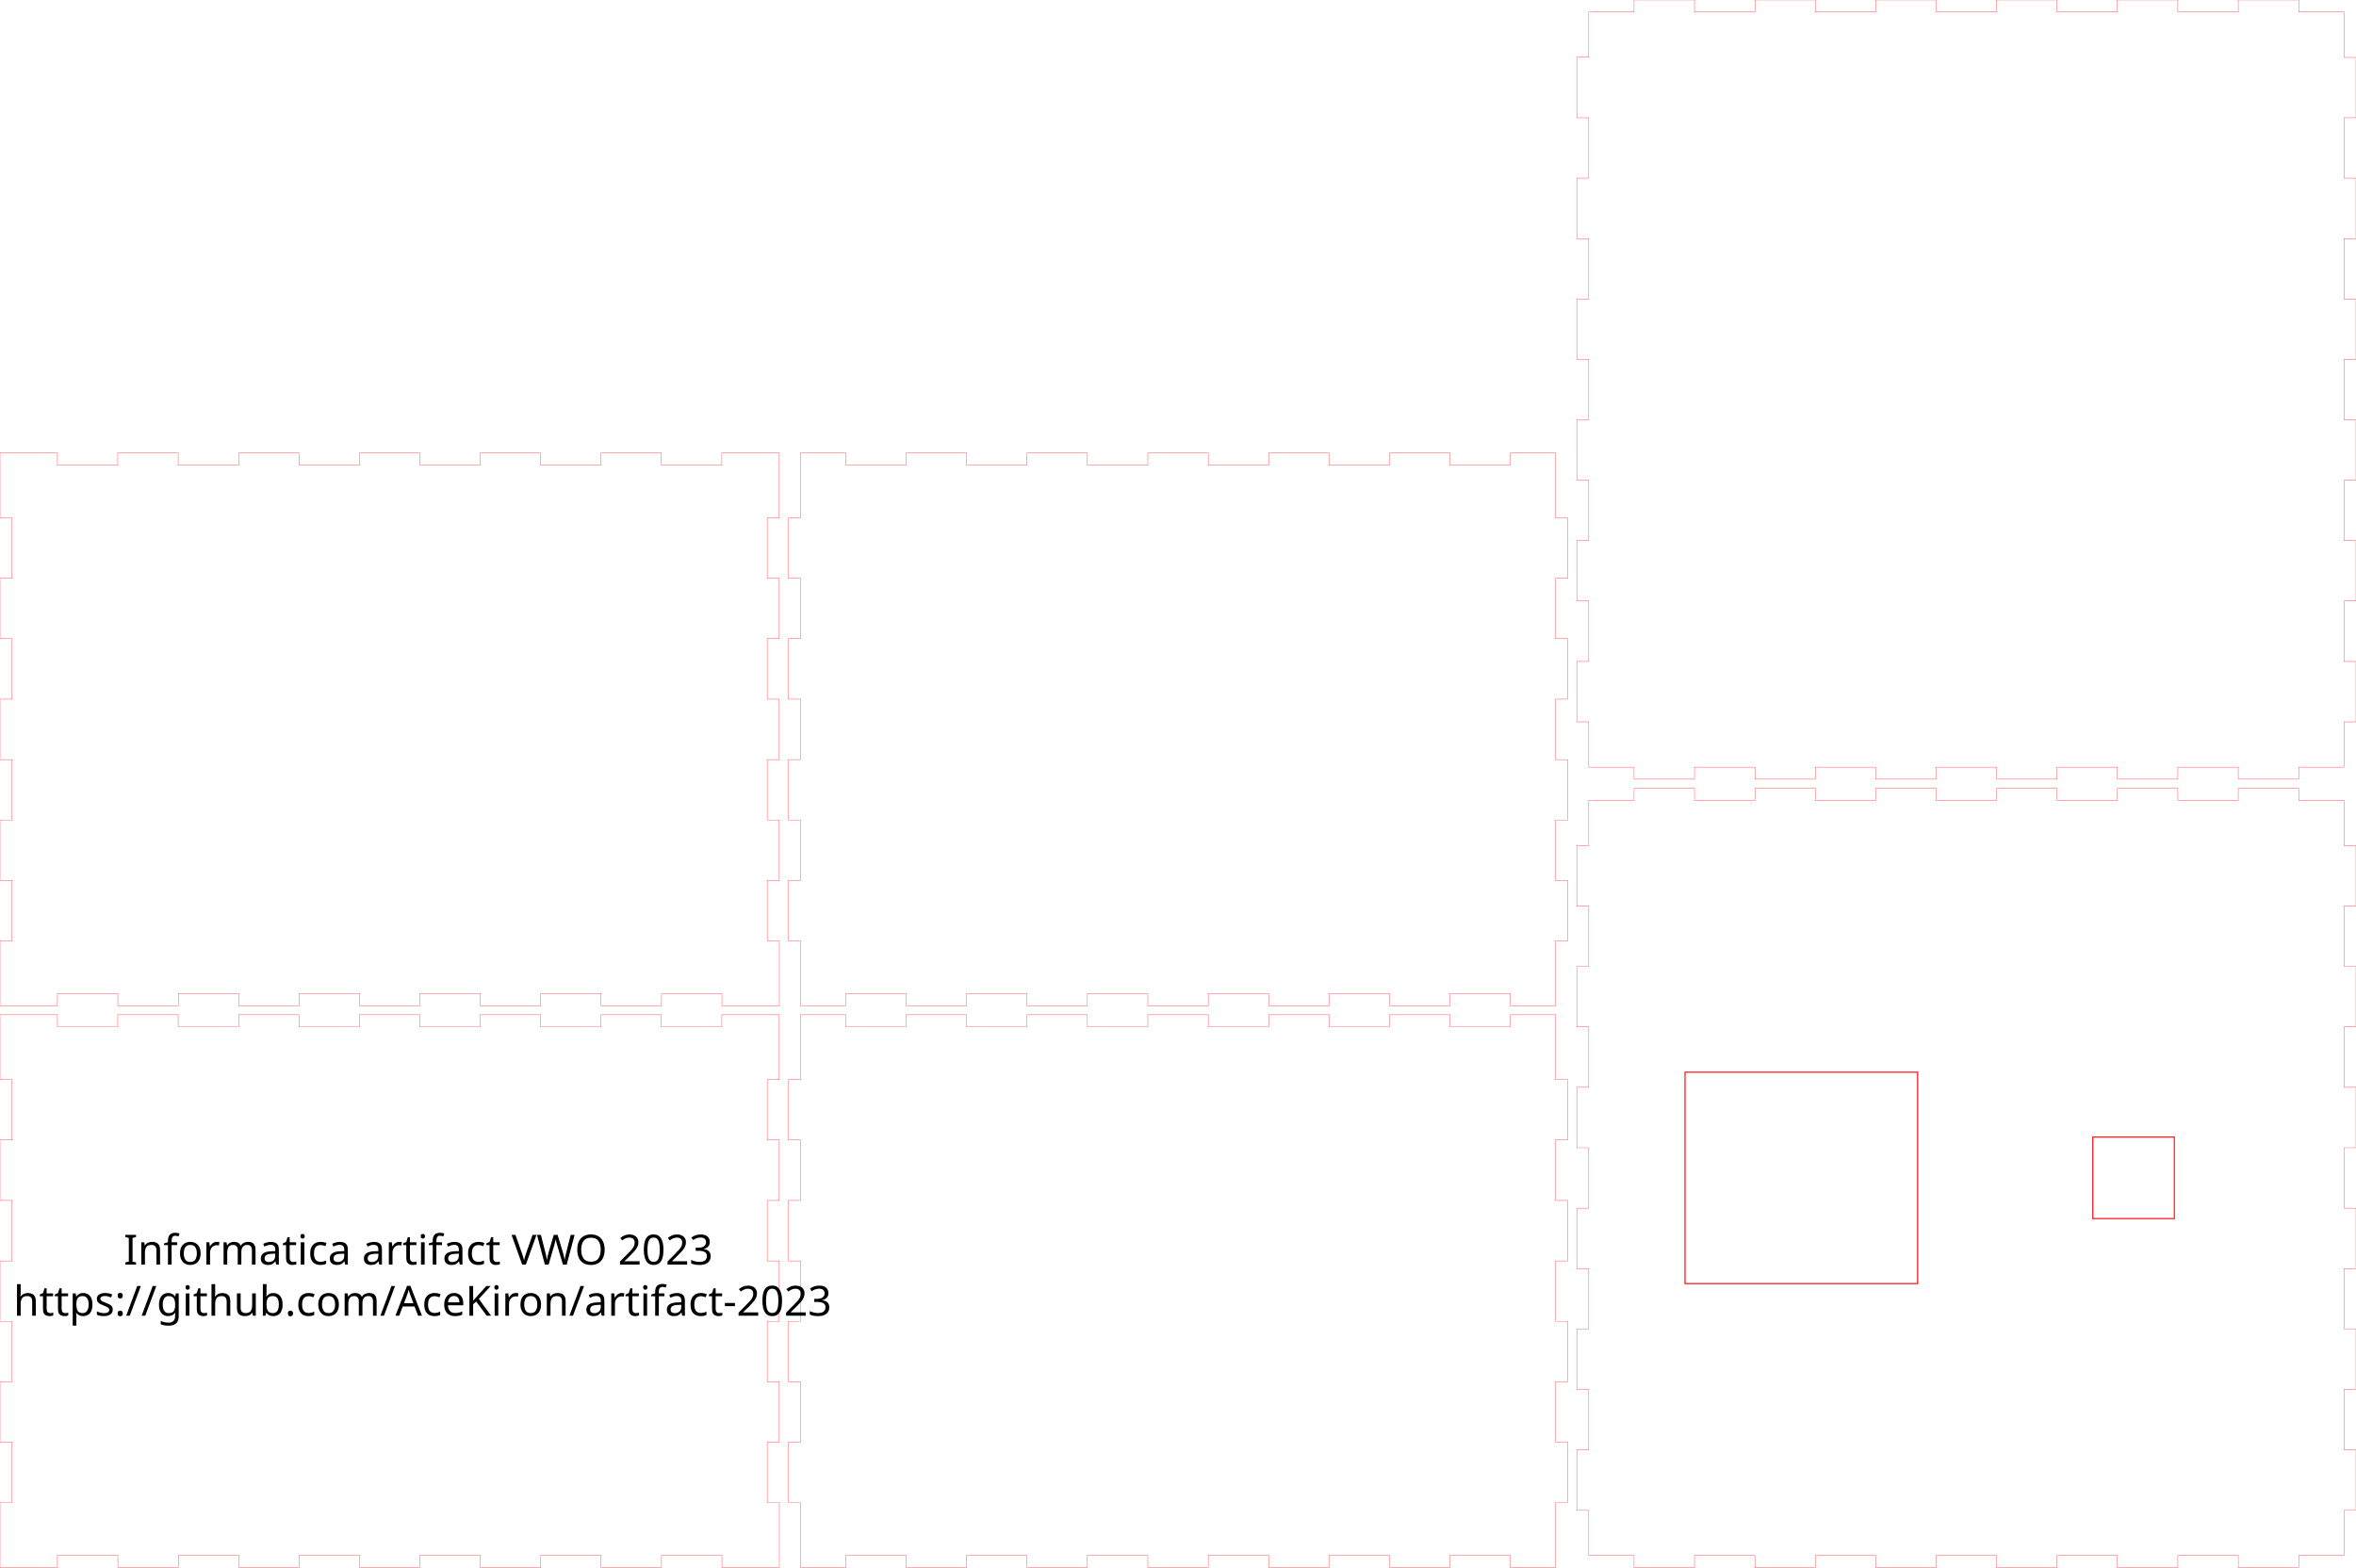
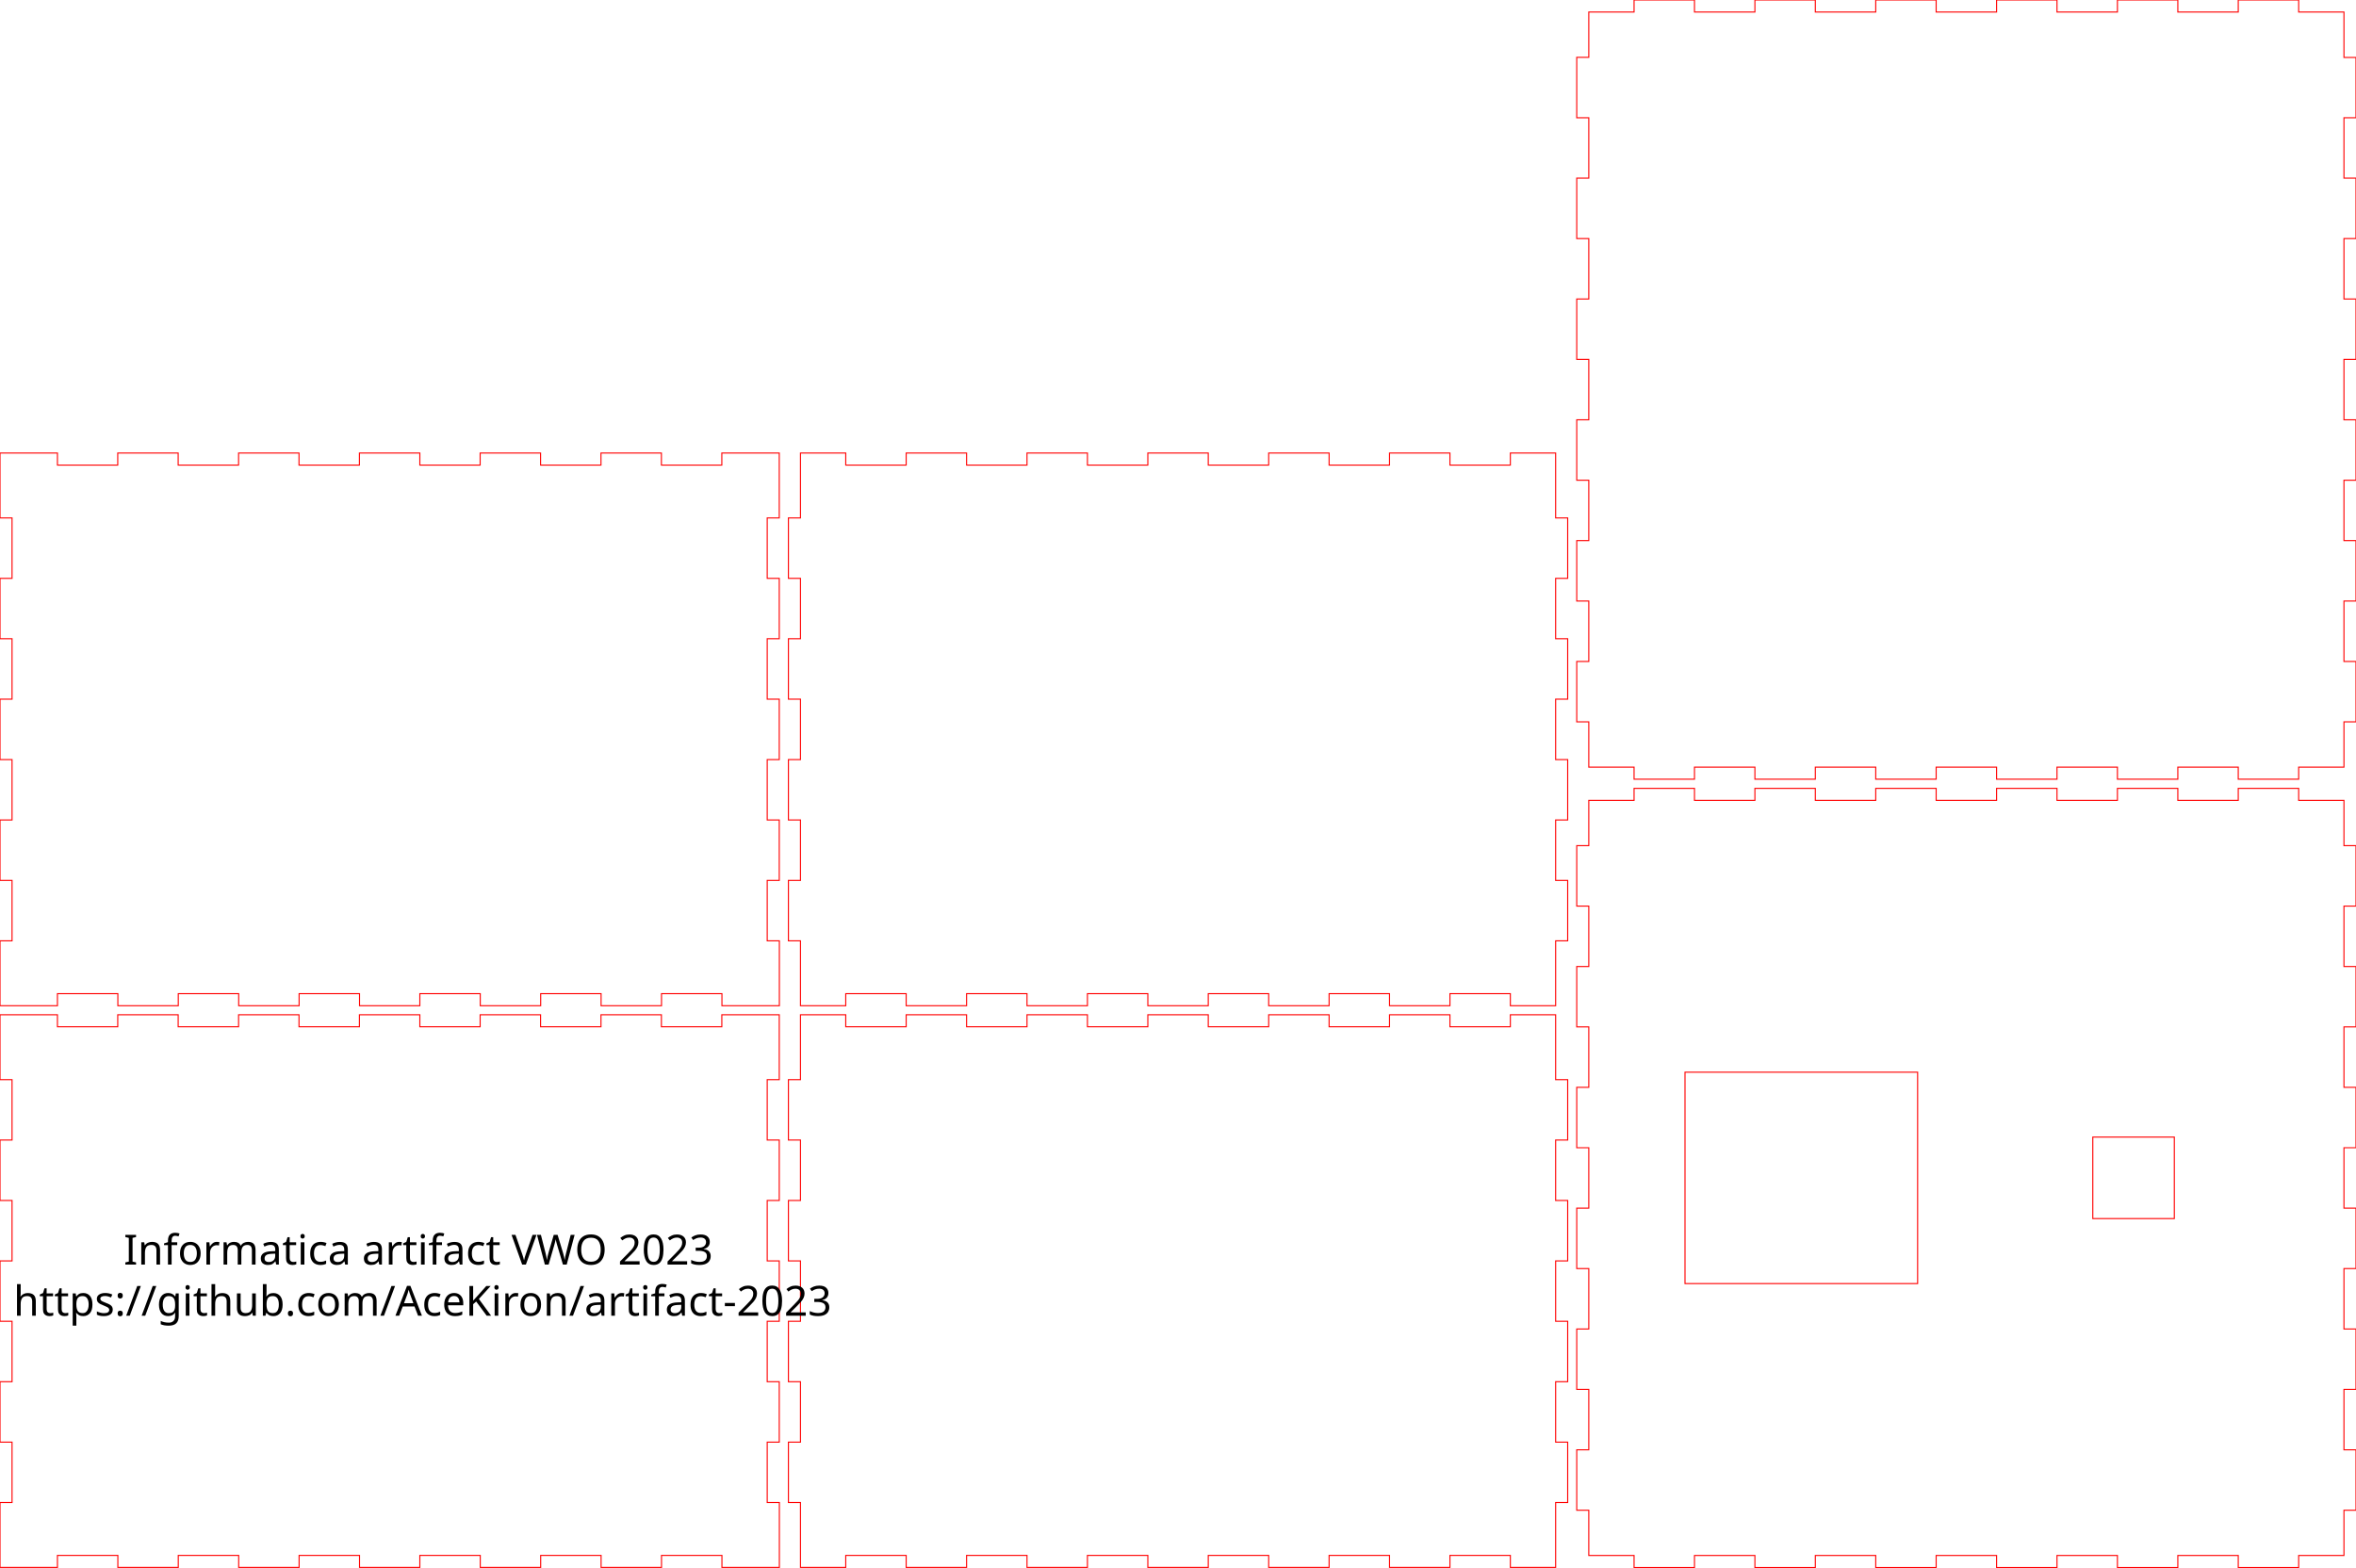
<svg xmlns="http://www.w3.org/2000/svg" version="1.1" id="Layer_1" x="0px" y="0px" viewBox="0 0 2211 1471.2" style="enable-background:new 0 0 2211 1471.2;" xml:space="preserve">
  <style type="text/css">
- 	.st0{fill:none;stroke:#FF0000;stroke-width:0.283;stroke-linecap:round;stroke-miterlimit:11.339;}
+ 	.st0{fill:none;stroke:#FF0000;stroke-linecap:round;stroke-miterlimit:11.339;}
	.st1{font-family:'ArialMT';}
	.st2{font-size:39px;}
	.st3{fill:none;stroke:#FF0000;stroke-miterlimit:10;}
</style>
  <g id="svgGroup">
    <path id="front_outsideCutPath" vector-effect="non-scaling-stroke" class="st0" d="M0,952.4v60.9h11.3v56.7H0v56.7h11.3v56.7H0   v56.7h11.3v56.7H0v56.7h11.3v56.7H0v60.9h53.9v-11.3h56.7v11.3h56.7v-11.3H224v11.3h56.7v-11.3h56.7v11.3H394v-11.3h56.7v11.3h56.7   v-11.3h56.7v11.3h56.7v-11.3h56.7v11.3h53.9v-60.9H720v-56.7h11.3v-56.7H720v-56.7h11.3v-56.7H720v-56.7h11.3V1070H720v-56.7h11.3   v-60.9h-53.9v11.3h-56.7v-11.3H564v11.3h-56.7v-11.3h-56.7v11.3H394v-11.3h-56.7v11.3h-56.7v-11.3h-56.7v11.3h-56.7v-11.3h-56.7   v11.3H53.9v-11.3L0,952.4L0,952.4z" />
    <path id="left_outsideCutPath" vector-effect="non-scaling-stroke" class="st0" d="M751.2,952.4v60.9h-11.3v56.7h11.3v56.7h-11.3   v56.7h11.3v56.7h-11.3v56.7h11.3v56.7h-11.3v56.7h11.3v60.9h42.5v-11.3h56.7v11.3h56.7v-11.3h56.7v11.3h56.7v-11.3h56.7v11.3h56.7   v-11.3h56.7v11.3h56.7v-11.3h56.7v11.3h56.7v-11.3h56.7v11.3h42.5v-60.9h11.3v-56.7h-11.3v-56.7h11.3v-56.7h-11.3v-56.7h11.3v-56.7   h-11.3V1070h11.3v-56.7h-11.3v-60.9h-42.5v11.3h-56.7v-11.3H1304v11.3h-56.7v-11.3h-56.7v11.3h-56.7v-11.3h-56.7v11.3h-56.7v-11.3   h-56.7v11.3h-56.7v-11.3h-56.7v11.3h-56.7v-11.3L751.2,952.4L751.2,952.4z" />
-     <path id="top_outsideCutPath" vector-effect="non-scaling-stroke" class="st0" d="M1491,751.2v42.5h-11.3v56.7h11.3v56.7h-11.3   v56.7h11.3v56.7h-11.3v56.7h11.3v56.7h-11.3v56.7h11.3v56.7h-11.3v56.7h11.3v56.7h-11.3v56.7h11.3v42.5h42.5v11.3h56.7v-11.3h56.7   v11.3h56.7v-11.3h56.7v11.3h56.7v-11.3h56.7v11.3h56.7v-11.3h56.7v11.3h56.7v-11.3h56.7v11.3h56.7v-11.3h42.5v-42.5h11.3v-56.7   h-11.3V1304h11.3v-56.7h-11.3v-56.7h11.3v-56.7h-11.3v-56.7h11.3v-56.7h-11.3v-56.7h11.3v-56.7h-11.3v-56.7h11.3v-56.7h-11.3v-42.5   h-42.5v-11.3h-56.7v11.3h-56.7v-11.3h-56.7v11.3h-56.7v-11.3h-56.7v11.3H1817v-11.3h-56.7v11.3h-56.7v-11.3h-56.7v11.3h-56.7v-11.3   h-56.7v11.3H1491z" />
+     <path id="top_outsideCutPath" vector-effect="non-scaling-stroke" class="st0" d="M1491,751.2v42.5h-11.3v56.7h11.3v56.7h-11.3   v56.7h11.3v56.7h-11.3v56.7h11.3v56.7h-11.3v56.7h11.3v56.7h-11.3v56.7h11.3v56.7h-11.3v56.7h11.3v42.5h42.5v11.3h56.7v-11.3h56.7   v11.3h56.7v-11.3h56.7v11.3h56.7v-11.3h56.7v11.3h56.7v-11.3h56.7v11.3h56.7v-11.3h56.7v11.3h56.7v-11.3h42.5v-42.5h11.3v-56.7   h-11.3V1304h11.3v-56.7h-11.3v-56.7h11.3v-56.7h-11.3v-56.7h11.3v-56.7h-11.3v-56.7h11.3v-56.7h-11.3v-56.7h11.3v-56.7h-11.3v-42.5   h-42.5v-11.3h-56.7v11.3h-56.7v-11.3h-56.7v11.3h-56.7v-11.3h-56.7v11.3H1817v-11.3h-56.7v11.3h-56.7v-11.3h-56.7v11.3h-56.7v-11.3   h-56.7v11.3L1491,751.2L1491,751.2z" />
    <path id="back_outsideCutPath" vector-effect="non-scaling-stroke" class="st0" d="M0,425.2v60.9h11.3v56.7H0v56.7h11.3v56.7H0   v56.7h11.3v56.7H0v56.7h11.3V883H0v60.9h53.9v-11.3h56.7v11.3h56.7v-11.3H224v11.3h56.7v-11.3h56.7v11.3H394v-11.3h56.7v11.3h56.7   v-11.3h56.7v11.3h56.7v-11.3h56.7v11.3h53.9V883H720v-56.7h11.3v-56.7H720v-56.7h11.3v-56.7H720v-56.7h11.3v-56.7H720v-56.7h11.3   v-60.9h-53.9v11.3h-56.7v-11.3H564v11.3h-56.7v-11.3h-56.7v11.3H394v-11.3h-56.7v11.3h-56.7v-11.3h-56.7v11.3h-56.7v-11.3h-56.7   v11.3H53.9v-11.3L0,425.2L0,425.2z" />
    <path id="right_outsideCutPath" vector-effect="non-scaling-stroke" class="st0" d="M751.2,425.2v60.9h-11.3v56.7h11.3v56.7h-11.3   v56.7h11.3v56.7h-11.3v56.7h11.3v56.7h-11.3V883h11.3v60.9h42.5v-11.3h56.7v11.3h56.7v-11.3h56.7v11.3h56.7v-11.3h56.7v11.3h56.7   v-11.3h56.7v11.3h56.7v-11.3h56.7v11.3h56.7v-11.3h56.7v11.3h42.5V883h11.3v-56.7h-11.3v-56.7h11.3v-56.7h-11.3v-56.7h11.3v-56.7   h-11.3v-56.7h11.3v-56.7h-11.3v-60.9h-42.5v11.3h-56.7v-11.3H1304v11.3h-56.7v-11.3h-56.7v11.3h-56.7v-11.3h-56.7v11.3h-56.7v-11.3   h-56.7v11.3h-56.7v-11.3h-56.7v11.3h-56.7v-11.3L751.2,425.2L751.2,425.2z" />
    <path id="bottom_outsideCutPath" vector-effect="non-scaling-stroke" class="st0" d="M1491,11.3v42.5h-11.3v56.7h11.3v56.7h-11.3   v56.7h11.3v56.7h-11.3v56.7h11.3V394h-11.3v56.7h11.3v56.7h-11.3v56.7h11.3v56.7h-11.3v56.7h11.3V720h42.5v11.3h56.7V720h56.7v11.3   h56.7V720h56.7v11.3h56.7V720h56.7v11.3h56.7V720h56.7v11.3h56.7V720h56.7v11.3h56.7V720h42.5v-42.5h11.3v-56.7h-11.3v-56.7h11.3   v-56.7h-11.3v-56.7h11.3V394h-11.3v-56.7h11.3v-56.7h-11.3v-56.7h11.3v-56.7h-11.3v-56.7h11.3V53.9h-11.3V11.3h-42.5V0h-56.7v11.3   h-56.7V0h-56.7v11.3h-56.7V0h-56.7v11.3H1817V0h-56.7v11.3h-56.7V0h-56.7v11.3h-56.7V0h-56.7v11.3H1491z" />
  </g>
  <text transform="matrix(1 0 0 1 116.0531 1186.841)" class="st1 st2">Informatica artifact VWO 2023</text>
  <text transform="matrix(1 0 0 1 12.6531 1234.841)" class="st1 st2">https://github.com/AceKiron/artifact-2023</text>
  <rect x="1964" y="1067.2" class="st3" width="76.5" height="76.5" />
  <rect x="1581.3" y="1006.3" class="st3" width="218.3" height="198.4" />
</svg>
